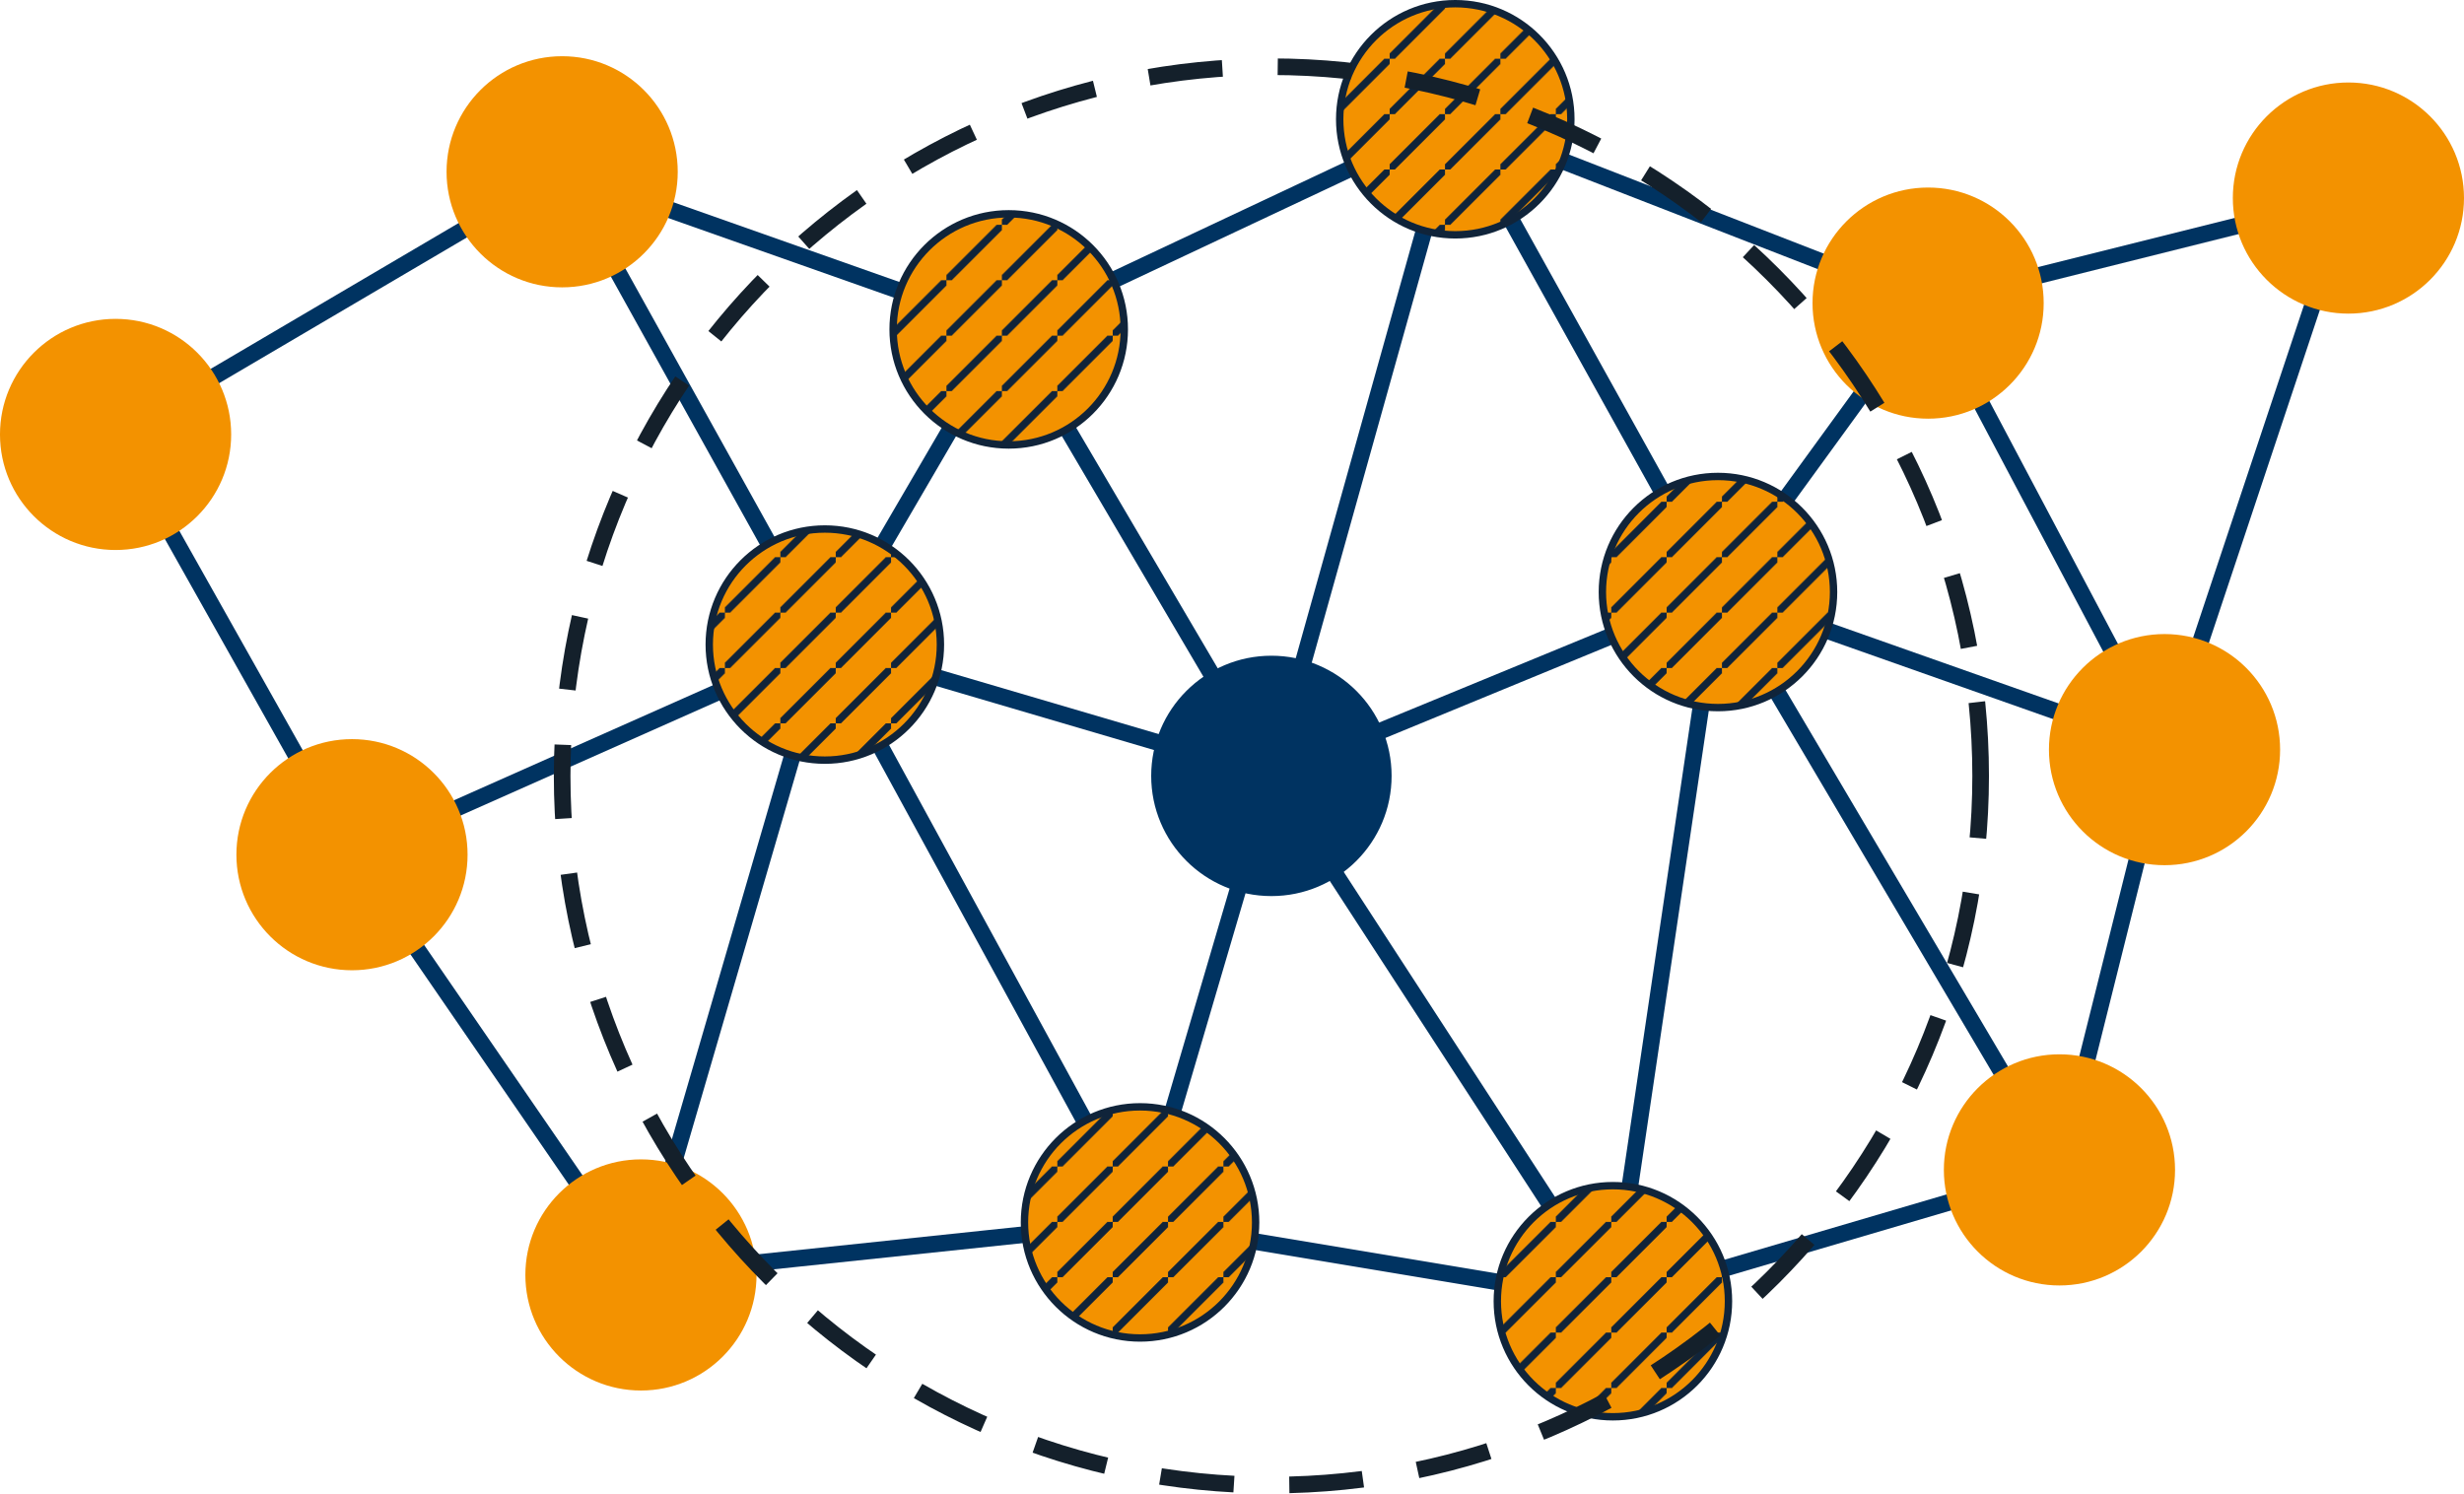
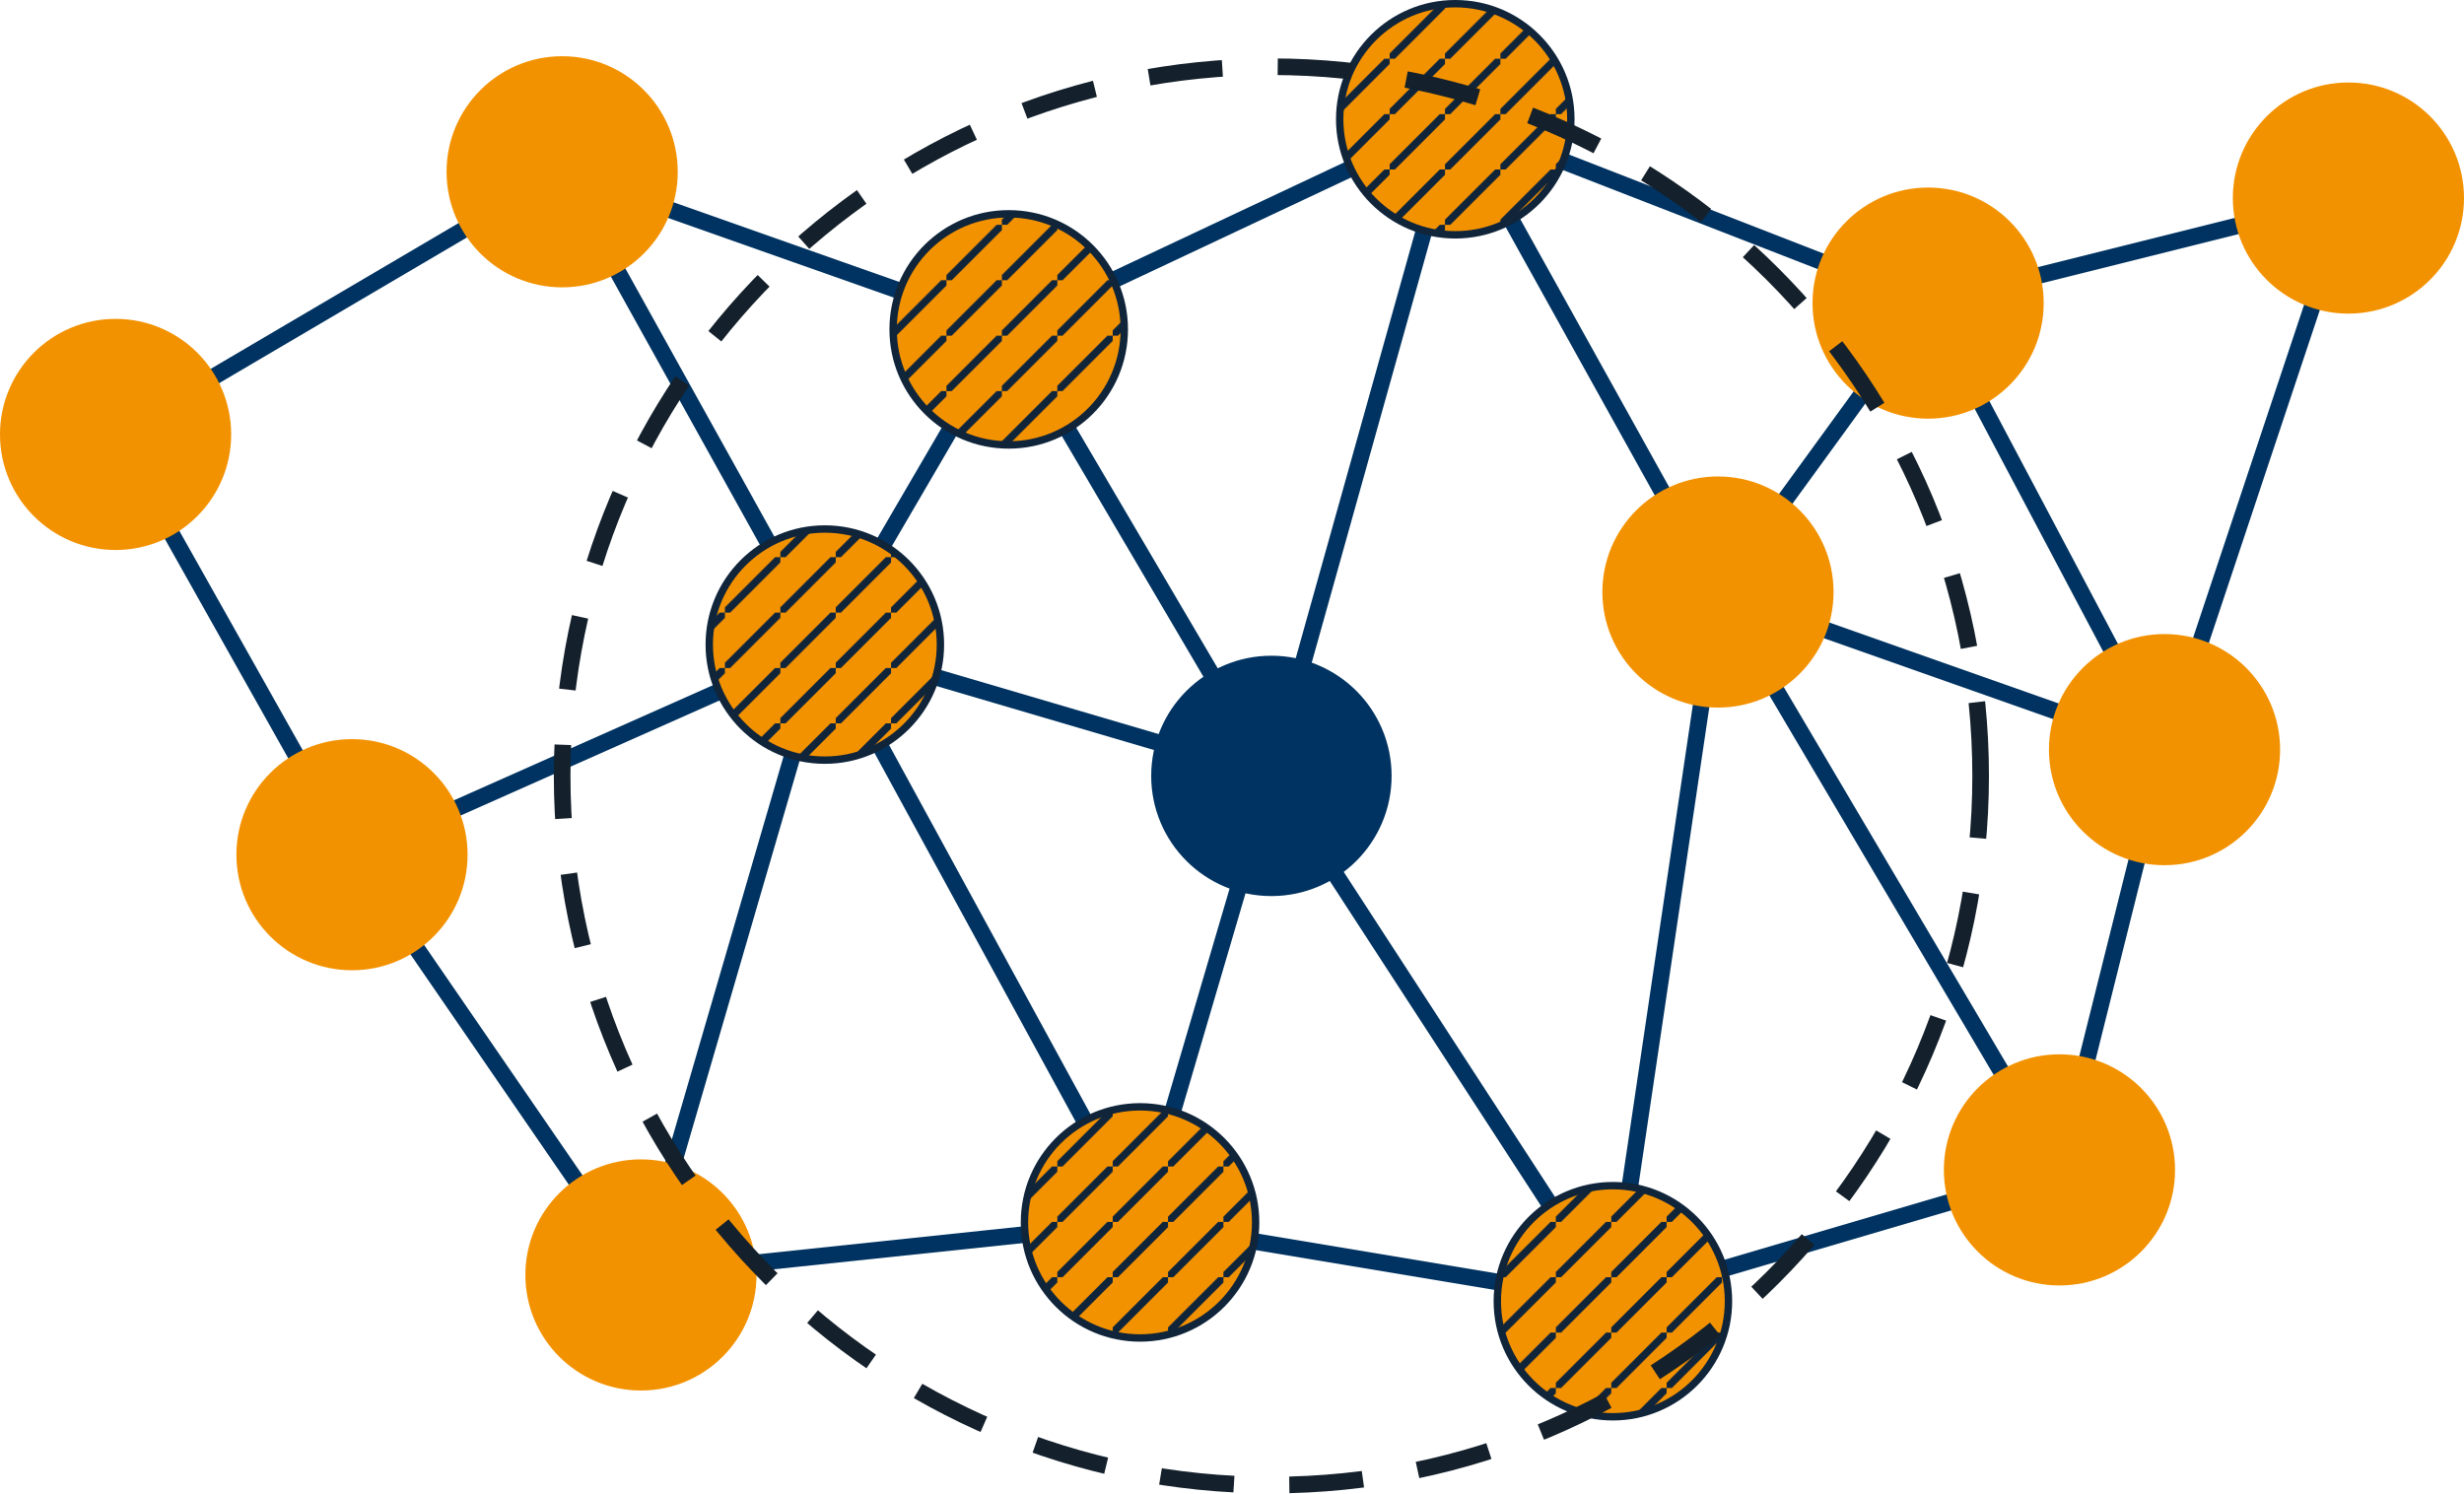
<svg xmlns="http://www.w3.org/2000/svg" xmlns:xlink="http://www.w3.org/1999/xlink" version="1.1" width="132.945pt" height="80.585pt" viewBox="-69.011 -69.011 132.945 80.585">
  <defs>
    <pattern height="3.0" id="pgfpat3" patternTransform="matrix(1.0 0.0 0.0 1.0 0.0 0.0)" patternUnits="userSpaceOnUse" width="3.0" />
    <symbol id="pgfsym3">
      <g stroke-width="0.4">
        <path d="M0 0L3.1 3.1" fill="none" />
      </g>
    </symbol>
  </defs>
  <g id="page1">
    <g stroke-miterlimit="10" transform="translate(-62.77502,-29.97753)scale(0.996264,-0.996264)">
      <g fill="#000" stroke="#000">
        <g stroke-width="0.4">
          <g stroke="#003361">
            <g stroke-width="0.9">
              <path d="M0 15.649L24.185 29.875" fill="none" />
            </g>
          </g>
          <g stroke="#003361">
            <g stroke-width="0.9">
              <path d="M24.185 29.875L48.37 21.34" fill="none" />
            </g>
          </g>
          <g stroke="#003361">
            <g stroke-width="0.9">
              <path d="M48.37 21.34L72.555 32.72" fill="none" />
            </g>
          </g>
          <g stroke="#003361">
            <g stroke-width="0.9">
              <path d="M72.555 32.72L98.162 22.762" fill="none" />
            </g>
          </g>
          <g stroke="#003361">
            <g stroke-width="0.9">
              <path d="M98.162 22.762L120.924 28.453" fill="none" />
            </g>
          </g>
          <g stroke="#003361">
            <g stroke-width="0.9">
              <path d="M0 15.649L12.804-7.113" fill="none" />
            </g>
          </g>
          <g stroke="#003361">
            <g stroke-width="0.9">
              <path d="M12.804-7.113L38.411 4.268" fill="none" />
            </g>
          </g>
          <g stroke="#003361">
            <g stroke-width="0.9">
              <path d="M38.411 4.268L62.596-2.845" fill="none" />
            </g>
          </g>
          <g stroke="#003361">
            <g stroke-width="0.9">
-               <path d="M62.596-2.845L86.781 7.113" fill="none" />
-             </g>
-           </g>
-           <g stroke="#003361">
-             <g stroke-width="0.9">
              <path d="M86.781 7.113L110.966-1.423" fill="none" />
            </g>
          </g>
          <g stroke="#003361">
            <g stroke-width="0.9">
              <path d="M110.966-1.423L120.924 28.453" fill="none" />
            </g>
          </g>
          <g stroke="#003361">
            <g stroke-width="0.9">
              <path d="M24.185 29.875L38.411 4.268" fill="none" />
            </g>
          </g>
          <g stroke="#003361">
            <g stroke-width="0.9">
              <path d="M48.37 21.34L38.411 4.268" fill="none" />
            </g>
          </g>
          <g stroke="#003361">
            <g stroke-width="0.9">
              <path d="M48.37 21.34L62.596-2.845" fill="none" />
            </g>
          </g>
          <g stroke="#003361">
            <g stroke-width="0.9">
              <path d="M72.555 32.72L62.596-2.845" fill="none" />
            </g>
          </g>
          <g stroke="#003361">
            <g stroke-width="0.9">
              <path d="M72.555 32.72L86.781 7.113" fill="none" />
            </g>
          </g>
          <g stroke="#003361">
            <g stroke-width="0.9">
              <path d="M98.162 22.762L86.781 7.113" fill="none" />
            </g>
          </g>
          <g stroke="#003361">
            <g stroke-width="0.9">
              <path d="M98.162 22.762L110.966-1.423" fill="none" />
            </g>
          </g>
          <g stroke="#003361">
            <g stroke-width="0.9">
              <path d="M12.804-7.113L28.453-29.875" fill="none" />
            </g>
          </g>
          <g stroke="#003361">
            <g stroke-width="0.9">
              <path d="M28.453-29.875L55.483-27.03" fill="none" />
            </g>
          </g>
          <g stroke="#003361">
            <g stroke-width="0.9">
              <path d="M55.483-27.03L81.09-31.298" fill="none" />
            </g>
          </g>
          <g stroke="#003361">
            <g stroke-width="0.9">
              <path d="M81.09-31.298L105.275-24.185" fill="none" />
            </g>
          </g>
          <g stroke="#003361">
            <g stroke-width="0.9">
              <path d="M105.275-24.185L110.966-1.423" fill="none" />
            </g>
          </g>
          <g stroke="#003361">
            <g stroke-width="0.9">
              <path d="M38.411 4.268L28.453-29.875" fill="none" />
            </g>
          </g>
          <g stroke="#003361">
            <g stroke-width="0.9">
              <path d="M38.411 4.268L55.483-27.03" fill="none" />
            </g>
          </g>
          <g stroke="#003361">
            <g stroke-width="0.9">
              <path d="M62.596-2.845L55.483-27.03" fill="none" />
            </g>
          </g>
          <g stroke="#003361">
            <g stroke-width="0.9">
              <path d="M62.596-2.845L81.09-31.298" fill="none" />
            </g>
          </g>
          <g stroke="#003361">
            <g stroke-width="0.9">
              <path d="M86.781 7.113L81.09-31.298" fill="none" />
            </g>
          </g>
          <g stroke="#003361">
            <g stroke-width="0.9">
              <path d="M86.781 7.113L105.275-24.185" fill="none" />
            </g>
          </g>
          <g fill="#f39200">
            <g fill="#f39200">
              <path d="M6.26 15.649C6.26 19.106 3.457 21.909 0 21.909S-6.26 19.106-6.26 15.649C-6.26 12.192-3.457 9.39 0 9.39S6.26 12.192 6.26 15.649ZM0 15.649" stroke="none" />
            </g>
            <g transform="translate(0.0,15.6491)">
              <g stroke="none" transform="scale(-1.00375,1.00375)translate(-62.77502,-29.97753)scale(-1,-1)">
                <g fill="#000">
                  <g stroke="none" />
                </g>
              </g>
            </g>
          </g>
          <g fill="#f39200">
            <g fill="#f39200">
              <path d="M30.445 29.875C30.445 33.333 27.642 36.135 24.185 36.135C20.728 36.135 17.925 33.333 17.925 29.875S20.728 23.616 24.185 23.616C27.642 23.616 30.445 26.418 30.445 29.875ZM24.185 29.875" stroke="none" />
            </g>
            <g transform="translate(24.185,29.87546)">
              <g stroke="none" transform="scale(-1.00375,1.00375)translate(-62.77502,-29.97753)scale(-1,-1)">
                <g fill="#000">
                  <g stroke="none" />
                </g>
              </g>
            </g>
          </g>
          <g fill="#f39200">
            <g fill="#f39200">
              <path d="M54.629 21.34C54.629 24.797 51.827 27.599 48.37 27.599S42.11 24.797 42.11 21.34C42.11 17.882 44.912 15.08 48.37 15.08S54.629 17.882 54.629 21.34ZM48.37 21.34" stroke="none" />
            </g>
            <g transform="translate(48.36957,21.33955)">
              <g stroke="none" transform="scale(-1.00375,1.00375)translate(-62.77502,-29.97753)scale(-1,-1)">
                <g fill="#000">
                  <g stroke="none" />
                </g>
              </g>
            </g>
          </g>
          <g fill="#f39200">
            <g fill="#f39200">
              <path d="M78.814 32.72C78.814 36.178 76.012 38.98 72.555 38.98S66.295 36.178 66.295 32.72C66.295 29.263 69.097 26.461 72.555 26.461S78.814 29.263 78.814 32.72ZM72.555 32.72" stroke="none" />
            </g>
            <g transform="translate(72.55458,32.72047)">
              <g stroke="none" transform="scale(-1.00375,1.00375)translate(-62.77502,-29.97753)scale(-1,-1)">
                <g fill="#000">
                  <g stroke="none" />
                </g>
              </g>
            </g>
          </g>
          <g fill="#f39200">
            <g fill="#f39200">
              <path d="M104.421 22.762C104.421 26.219 101.619 29.022 98.162 29.022C94.705 29.022 91.902 26.219 91.902 22.762S94.705 16.503 98.162 16.503C101.619 16.503 104.421 19.305 104.421 22.762ZM98.162 22.762" stroke="none" />
            </g>
            <g transform="translate(98.16187,22.76227)">
              <g stroke="none" transform="scale(-1.00375,1.00375)translate(-62.77502,-29.97753)scale(-1,-1)">
                <g fill="#000">
                  <g stroke="none" />
                </g>
              </g>
            </g>
          </g>
          <g fill="#f39200">
            <g fill="#f39200">
              <path d="M127.184 28.453C127.184 31.91 124.381 34.712 120.924 34.712S114.665 31.91 114.665 28.453C114.665 24.996 117.467 22.193 120.924 22.193S127.184 24.996 127.184 28.453ZM120.924 28.453" stroke="none" />
            </g>
            <g transform="translate(120.9241,28.45274)">
              <g stroke="none" transform="scale(-1.00375,1.00375)translate(-62.77502,-29.97753)scale(-1,-1)">
                <g fill="#000">
                  <g stroke="none" />
                </g>
              </g>
            </g>
          </g>
          <g fill="#f39200">
            <g fill="#f39200">
              <path d="M19.063-7.113C19.063-3.656 16.261-.854 12.804-.854C9.347-.854 6.544-3.656 6.544-7.113C6.544-10.57 9.347-13.373 12.804-13.373C16.261-13.373 19.063-10.57 19.063-7.113ZM12.804-7.113" stroke="none" />
            </g>
            <g transform="translate(12.80363,-7.11317)">
              <g stroke="none" transform="scale(-1.00375,1.00375)translate(-62.77502,-29.97753)scale(-1,-1)">
                <g fill="#000">
                  <g stroke="none" />
                </g>
              </g>
            </g>
          </g>
          <g fill="#f39200">
            <g fill="#f39200">
              <path d="M44.671 4.268C44.671 7.725 41.868 10.527 38.411 10.527C34.954 10.527 32.152 7.725 32.152 4.268S34.954-1.992 38.411-1.992C41.868-1.992 44.671 .811 44.671 4.268ZM38.411 4.268" stroke="none" />
            </g>
            <g transform="translate(38.41138,4.26773)">
              <g stroke="none" transform="scale(-1.00375,1.00375)translate(-62.77502,-29.97753)scale(-1,-1)">
                <g fill="#000">
                  <g stroke="none" />
                </g>
              </g>
            </g>
          </g>
          <g fill="#f39200">
            <g fill="#f39200">
              <path d="M68.856-2.845C68.856 .612 66.053 3.414 62.596 3.414C59.139 3.414 56.336 .612 56.336-2.845C56.336-6.303 59.139-9.105 62.596-9.105C66.053-9.105 68.856-6.303 68.856-2.845ZM62.596-2.845" stroke="none" />
            </g>
            <g transform="translate(62.59595,-2.84544)">
              <g stroke="none" transform="scale(-1.00375,1.00375)translate(-62.77502,-29.97753)scale(-1,-1)">
                <g fill="#000">
                  <g stroke="none" />
                </g>
              </g>
            </g>
          </g>
          <g fill="#f39200">
            <g fill="#f39200">
              <path d="M93.041 7.113C93.041 10.57 90.238 13.373 86.781 13.373C83.324 13.373 80.521 10.57 80.521 7.113C80.521 3.656 83.324 .854 86.781 .854C90.238 .854 93.041 3.656 93.041 7.113ZM86.781 7.113" stroke="none" />
            </g>
            <g transform="translate(86.78094,7.11317)">
              <g stroke="none" transform="scale(-1.00375,1.00375)translate(-62.77502,-29.97753)scale(-1,-1)">
                <g fill="#000">
                  <g stroke="none" />
                </g>
              </g>
            </g>
          </g>
          <g fill="#f39200">
            <g fill="#f39200">
              <path d="M117.225-1.423C117.225 2.034 114.423 4.837 110.966 4.837C107.508 4.837 104.706 2.034 104.706-1.423S107.508-7.682 110.966-7.682C114.423-7.682 117.225-4.88 117.225-1.423ZM110.966-1.423" stroke="none" />
            </g>
            <g transform="translate(110.9655,-1.42271)">
              <g stroke="none" transform="scale(-1.00375,1.00375)translate(-62.77502,-29.97753)scale(-1,-1)">
                <g fill="#000">
                  <g stroke="none" />
                </g>
              </g>
            </g>
          </g>
          <g fill="#f39200">
            <g fill="#f39200">
              <path d="M34.712-29.875C34.712-26.418 31.91-23.616 28.453-23.616C24.996-23.616 22.193-26.418 22.193-29.875S24.996-36.135 28.453-36.135C31.91-36.135 34.712-33.333 34.712-29.875ZM28.453-29.875" stroke="none" />
            </g>
            <g transform="translate(28.45274,-29.87546)">
              <g stroke="none" transform="scale(-1.00375,1.00375)translate(-62.77502,-29.97753)scale(-1,-1)">
                <g fill="#000">
                  <g stroke="none" />
                </g>
              </g>
            </g>
          </g>
          <g fill="#f39200">
            <g fill="#f39200">
              <path d="M61.742-27.03C61.742-23.573 58.94-20.77 55.483-20.77S49.223-23.573 49.223-27.03S52.026-33.29 55.483-33.29S61.742-30.487 61.742-27.03ZM55.483-27.03" stroke="none" />
            </g>
            <g transform="translate(55.48276,-27.03001)">
              <g stroke="none" transform="scale(-1.00375,1.00375)translate(-62.77502,-29.97753)scale(-1,-1)">
                <g fill="#000">
                  <g stroke="none" />
                </g>
              </g>
            </g>
          </g>
          <g fill="#f39200">
            <g fill="#f39200">
              <path d="M87.35-31.298C87.35-27.841 84.548-25.039 81.09-25.039C77.633-25.039 74.831-27.841 74.831-31.298S77.633-37.558 81.09-37.558C84.548-37.558 87.35-34.755 87.35-31.298ZM81.09-31.298" stroke="none" />
            </g>
            <g transform="translate(81.09048,-31.29819)">
              <g stroke="none" transform="scale(-1.00375,1.00375)translate(-62.77502,-29.97753)scale(-1,-1)">
                <g fill="#000">
                  <g stroke="none" />
                </g>
              </g>
            </g>
          </g>
          <g fill="#f39200">
            <g fill="#f39200">
              <path d="M111.535-24.185C111.535-20.728 108.732-17.925 105.275-17.925C101.818-17.925 99.015-20.728 99.015-24.185C99.015-27.642 101.818-30.445 105.275-30.445C108.732-30.445 111.535-27.642 111.535-24.185ZM105.275-24.185" stroke="none" />
            </g>
            <g transform="translate(105.275,-24.185)">
              <g stroke="none" transform="scale(-1.00375,1.00375)translate(-62.77502,-29.97753)scale(-1,-1)">
                <g fill="#000">
                  <g stroke="none" />
                </g>
              </g>
            </g>
          </g>
          <g fill="#003361">
            <g stroke="#003361">
              <g stroke-width="0.5">
                <g fill="#003361">
                  <g stroke="#003361">
                    <g stroke-width="0.5">
                      <path d="M68.856-2.845C68.856 .612 66.053 3.414 62.596 3.414C59.139 3.414 56.336 .612 56.336-2.845C56.336-6.303 59.139-9.105 62.596-9.105C66.053-9.105 68.856-6.303 68.856-2.845ZM62.596-2.845" />
                    </g>
                  </g>
                </g>
                <g transform="translate(62.59595,-2.84544)">
                  <g stroke="none" transform="scale(-1.00375,1.00375)translate(-62.77502,-29.97753)scale(-1,-1)">
                    <g fill="#000">
                      <g stroke="none" />
                    </g>
                  </g>
                </g>
              </g>
            </g>
          </g>
          <g fill="#f39200">
            <g stroke="#10243a">
              <g stroke-width="0.4">
                <pattern id="pgfupat1" xlink:href="#pgfpat3">
                  <g fill="#10243a" stroke="#10243a">
                    <use xlink:href="#pgfsym3" />
                  </g>
                </pattern>
                <g fill="url(#pgfupat1)">
                  <g fill="#f39200">
                    <g stroke="#10243a">
                      <g stroke-width="0.4">
                        <pattern id="pgfupat2" xlink:href="#pgfpat3">
                          <g fill="#10243a" stroke="#10243a">
                            <use xlink:href="#pgfsym3" />
                          </g>
                        </pattern>
                        <g fill="url(#pgfupat2)">
                          <path d="M54.629 21.34C54.629 24.797 51.827 27.599 48.37 27.599S42.11 24.797 42.11 21.34C42.11 17.882 44.912 15.08 48.37 15.08S54.629 17.882 54.629 21.34ZM48.37 21.34" />
                        </g>
                      </g>
                    </g>
                  </g>
                  <g transform="translate(48.36957,21.33955)">
                    <g stroke="none" transform="scale(-1.00375,1.00375)translate(-62.77502,-29.97753)scale(-1,-1)">
                      <g fill="#000">
                        <g stroke="none" />
                      </g>
                    </g>
                  </g>
                </g>
              </g>
            </g>
          </g>
          <g fill="#f39200">
            <g stroke="#10243a">
              <g stroke-width="0.4">
                <pattern id="pgfupat3" xlink:href="#pgfpat3">
                  <g fill="#10243a" stroke="#10243a">
                    <use xlink:href="#pgfsym3" />
                  </g>
                </pattern>
                <g fill="url(#pgfupat3)">
                  <g fill="#f39200">
                    <g stroke="#10243a">
                      <g stroke-width="0.4">
                        <pattern id="pgfupat4" xlink:href="#pgfpat3">
                          <g fill="#10243a" stroke="#10243a">
                            <use xlink:href="#pgfsym3" />
                          </g>
                        </pattern>
                        <g fill="url(#pgfupat4)">
                          <path d="M78.814 32.72C78.814 36.178 76.012 38.98 72.555 38.98S66.295 36.178 66.295 32.72C66.295 29.263 69.097 26.461 72.555 26.461S78.814 29.263 78.814 32.72ZM72.555 32.72" />
                        </g>
                      </g>
                    </g>
                  </g>
                  <g transform="translate(72.55458,32.72047)">
                    <g stroke="none" transform="scale(-1.00375,1.00375)translate(-62.77502,-29.97753)scale(-1,-1)">
                      <g fill="#000">
                        <g stroke="none" />
                      </g>
                    </g>
                  </g>
                </g>
              </g>
            </g>
          </g>
          <g fill="#f39200">
            <g stroke="#10243a">
              <g stroke-width="0.4">
                <pattern id="pgfupat5" xlink:href="#pgfpat3">
                  <g fill="#10243a" stroke="#10243a">
                    <use xlink:href="#pgfsym3" />
                  </g>
                </pattern>
                <g fill="url(#pgfupat5)">
                  <g fill="#f39200">
                    <g stroke="#10243a">
                      <g stroke-width="0.4">
                        <pattern id="pgfupat6" xlink:href="#pgfpat3">
                          <g fill="#10243a" stroke="#10243a">
                            <use xlink:href="#pgfsym3" />
                          </g>
                        </pattern>
                        <g fill="url(#pgfupat6)">
                          <path d="M44.671 4.268C44.671 7.725 41.868 10.527 38.411 10.527C34.954 10.527 32.152 7.725 32.152 4.268S34.954-1.992 38.411-1.992C41.868-1.992 44.671 .811 44.671 4.268ZM38.411 4.268" />
                        </g>
                      </g>
                    </g>
                  </g>
                  <g transform="translate(38.41138,4.26773)">
                    <g stroke="none" transform="scale(-1.00375,1.00375)translate(-62.77502,-29.97753)scale(-1,-1)">
                      <g fill="#000">
                        <g stroke="none" />
                      </g>
                    </g>
                  </g>
                </g>
              </g>
            </g>
          </g>
          <g fill="#f39200">
            <g stroke="#10243a">
              <g stroke-width="0.4">
                <pattern id="pgfupat7" xlink:href="#pgfpat3">
                  <g fill="#10243a" stroke="#10243a">
                    <use xlink:href="#pgfsym3" />
                  </g>
                </pattern>
                <g fill="url(#pgfupat7)">
                  <g fill="#f39200">
                    <g stroke="#10243a">
                      <g stroke-width="0.4">
                        <pattern id="pgfupat8" xlink:href="#pgfpat3">
                          <g fill="#10243a" stroke="#10243a">
                            <use xlink:href="#pgfsym3" />
                          </g>
                        </pattern>
                        <g fill="url(#pgfupat8)">
-                           <path d="M93.041 7.113C93.041 10.57 90.238 13.373 86.781 13.373C83.324 13.373 80.521 10.57 80.521 7.113C80.521 3.656 83.324 .854 86.781 .854C90.238 .854 93.041 3.656 93.041 7.113ZM86.781 7.113" />
+                           <path d="M61.742-27.03C61.742-23.573 58.94-20.77 55.483-20.77S49.223-23.573 49.223-27.03S52.026-33.29 55.483-33.29S61.742-30.487 61.742-27.03ZM55.483-27.03" />
                        </g>
                      </g>
                    </g>
                  </g>
-                   <g transform="translate(86.78094,7.11317)">
+                   <g transform="translate(55.48276,-27.03001)">
                    <g stroke="none" transform="scale(-1.00375,1.00375)translate(-62.77502,-29.97753)scale(-1,-1)">
                      <g fill="#000">
                        <g stroke="none" />
                      </g>
                    </g>
                  </g>
                </g>
              </g>
            </g>
          </g>
          <g fill="#f39200">
            <g stroke="#10243a">
              <g stroke-width="0.4">
                <pattern id="pgfupat9" xlink:href="#pgfpat3">
                  <g fill="#10243a" stroke="#10243a">
                    <use xlink:href="#pgfsym3" />
                  </g>
                </pattern>
                <g fill="url(#pgfupat9)">
                  <g fill="#f39200">
                    <g stroke="#10243a">
                      <g stroke-width="0.4">
                        <pattern id="pgfupat10" xlink:href="#pgfpat3">
                          <g fill="#10243a" stroke="#10243a">
                            <use xlink:href="#pgfsym3" />
                          </g>
                        </pattern>
                        <g fill="url(#pgfupat10)">
-                           <path d="M61.742-27.03C61.742-23.573 58.94-20.77 55.483-20.77S49.223-23.573 49.223-27.03S52.026-33.29 55.483-33.29S61.742-30.487 61.742-27.03ZM55.483-27.03" />
-                         </g>
-                       </g>
-                     </g>
-                   </g>
-                   <g transform="translate(55.48276,-27.03001)">
-                     <g stroke="none" transform="scale(-1.00375,1.00375)translate(-62.77502,-29.97753)scale(-1,-1)">
-                       <g fill="#000">
-                         <g stroke="none" />
-                       </g>
-                     </g>
-                   </g>
-                 </g>
-               </g>
-             </g>
-           </g>
-           <g fill="#f39200">
-             <g stroke="#10243a">
-               <g stroke-width="0.4">
-                 <pattern id="pgfupat11" xlink:href="#pgfpat3">
-                   <g fill="#10243a" stroke="#10243a">
-                     <use xlink:href="#pgfsym3" />
-                   </g>
-                 </pattern>
-                 <g fill="url(#pgfupat11)">
-                   <g fill="#f39200">
-                     <g stroke="#10243a">
-                       <g stroke-width="0.4">
-                         <pattern id="pgfupat12" xlink:href="#pgfpat3">
-                           <g fill="#10243a" stroke="#10243a">
-                             <use xlink:href="#pgfsym3" />
-                           </g>
-                         </pattern>
-                         <g fill="url(#pgfupat12)">
                          <path d="M87.35-31.298C87.35-27.841 84.548-25.039 81.09-25.039C77.633-25.039 74.831-27.841 74.831-31.298S77.633-37.558 81.09-37.558C84.548-37.558 87.35-34.755 87.35-31.298ZM81.09-31.298" />
                        </g>
                      </g>
                    </g>
                  </g>
                  <g transform="translate(81.09048,-31.29819)">
                    <g stroke="none" transform="scale(-1.00375,1.00375)translate(-62.77502,-29.97753)scale(-1,-1)">
                      <g fill="#000">
                        <g stroke="none" />
                      </g>
                    </g>
                  </g>
                </g>
              </g>
            </g>
          </g>
          <g stroke="#14202b">
            <g stroke-width="0.9">
              <g stroke-dasharray="4.0,3.0" stroke-dashoffset="0.0">
                <path d="M101.007-2.845C101.007 18.369 83.81 35.566 62.596 35.566S24.185 18.369 24.185-2.845S41.382-41.257 62.596-41.257S101.007-24.06 101.007-2.845ZM62.596-2.845" fill="none" />
              </g>
            </g>
          </g>
        </g>
      </g>
    </g>
  </g>
</svg>
